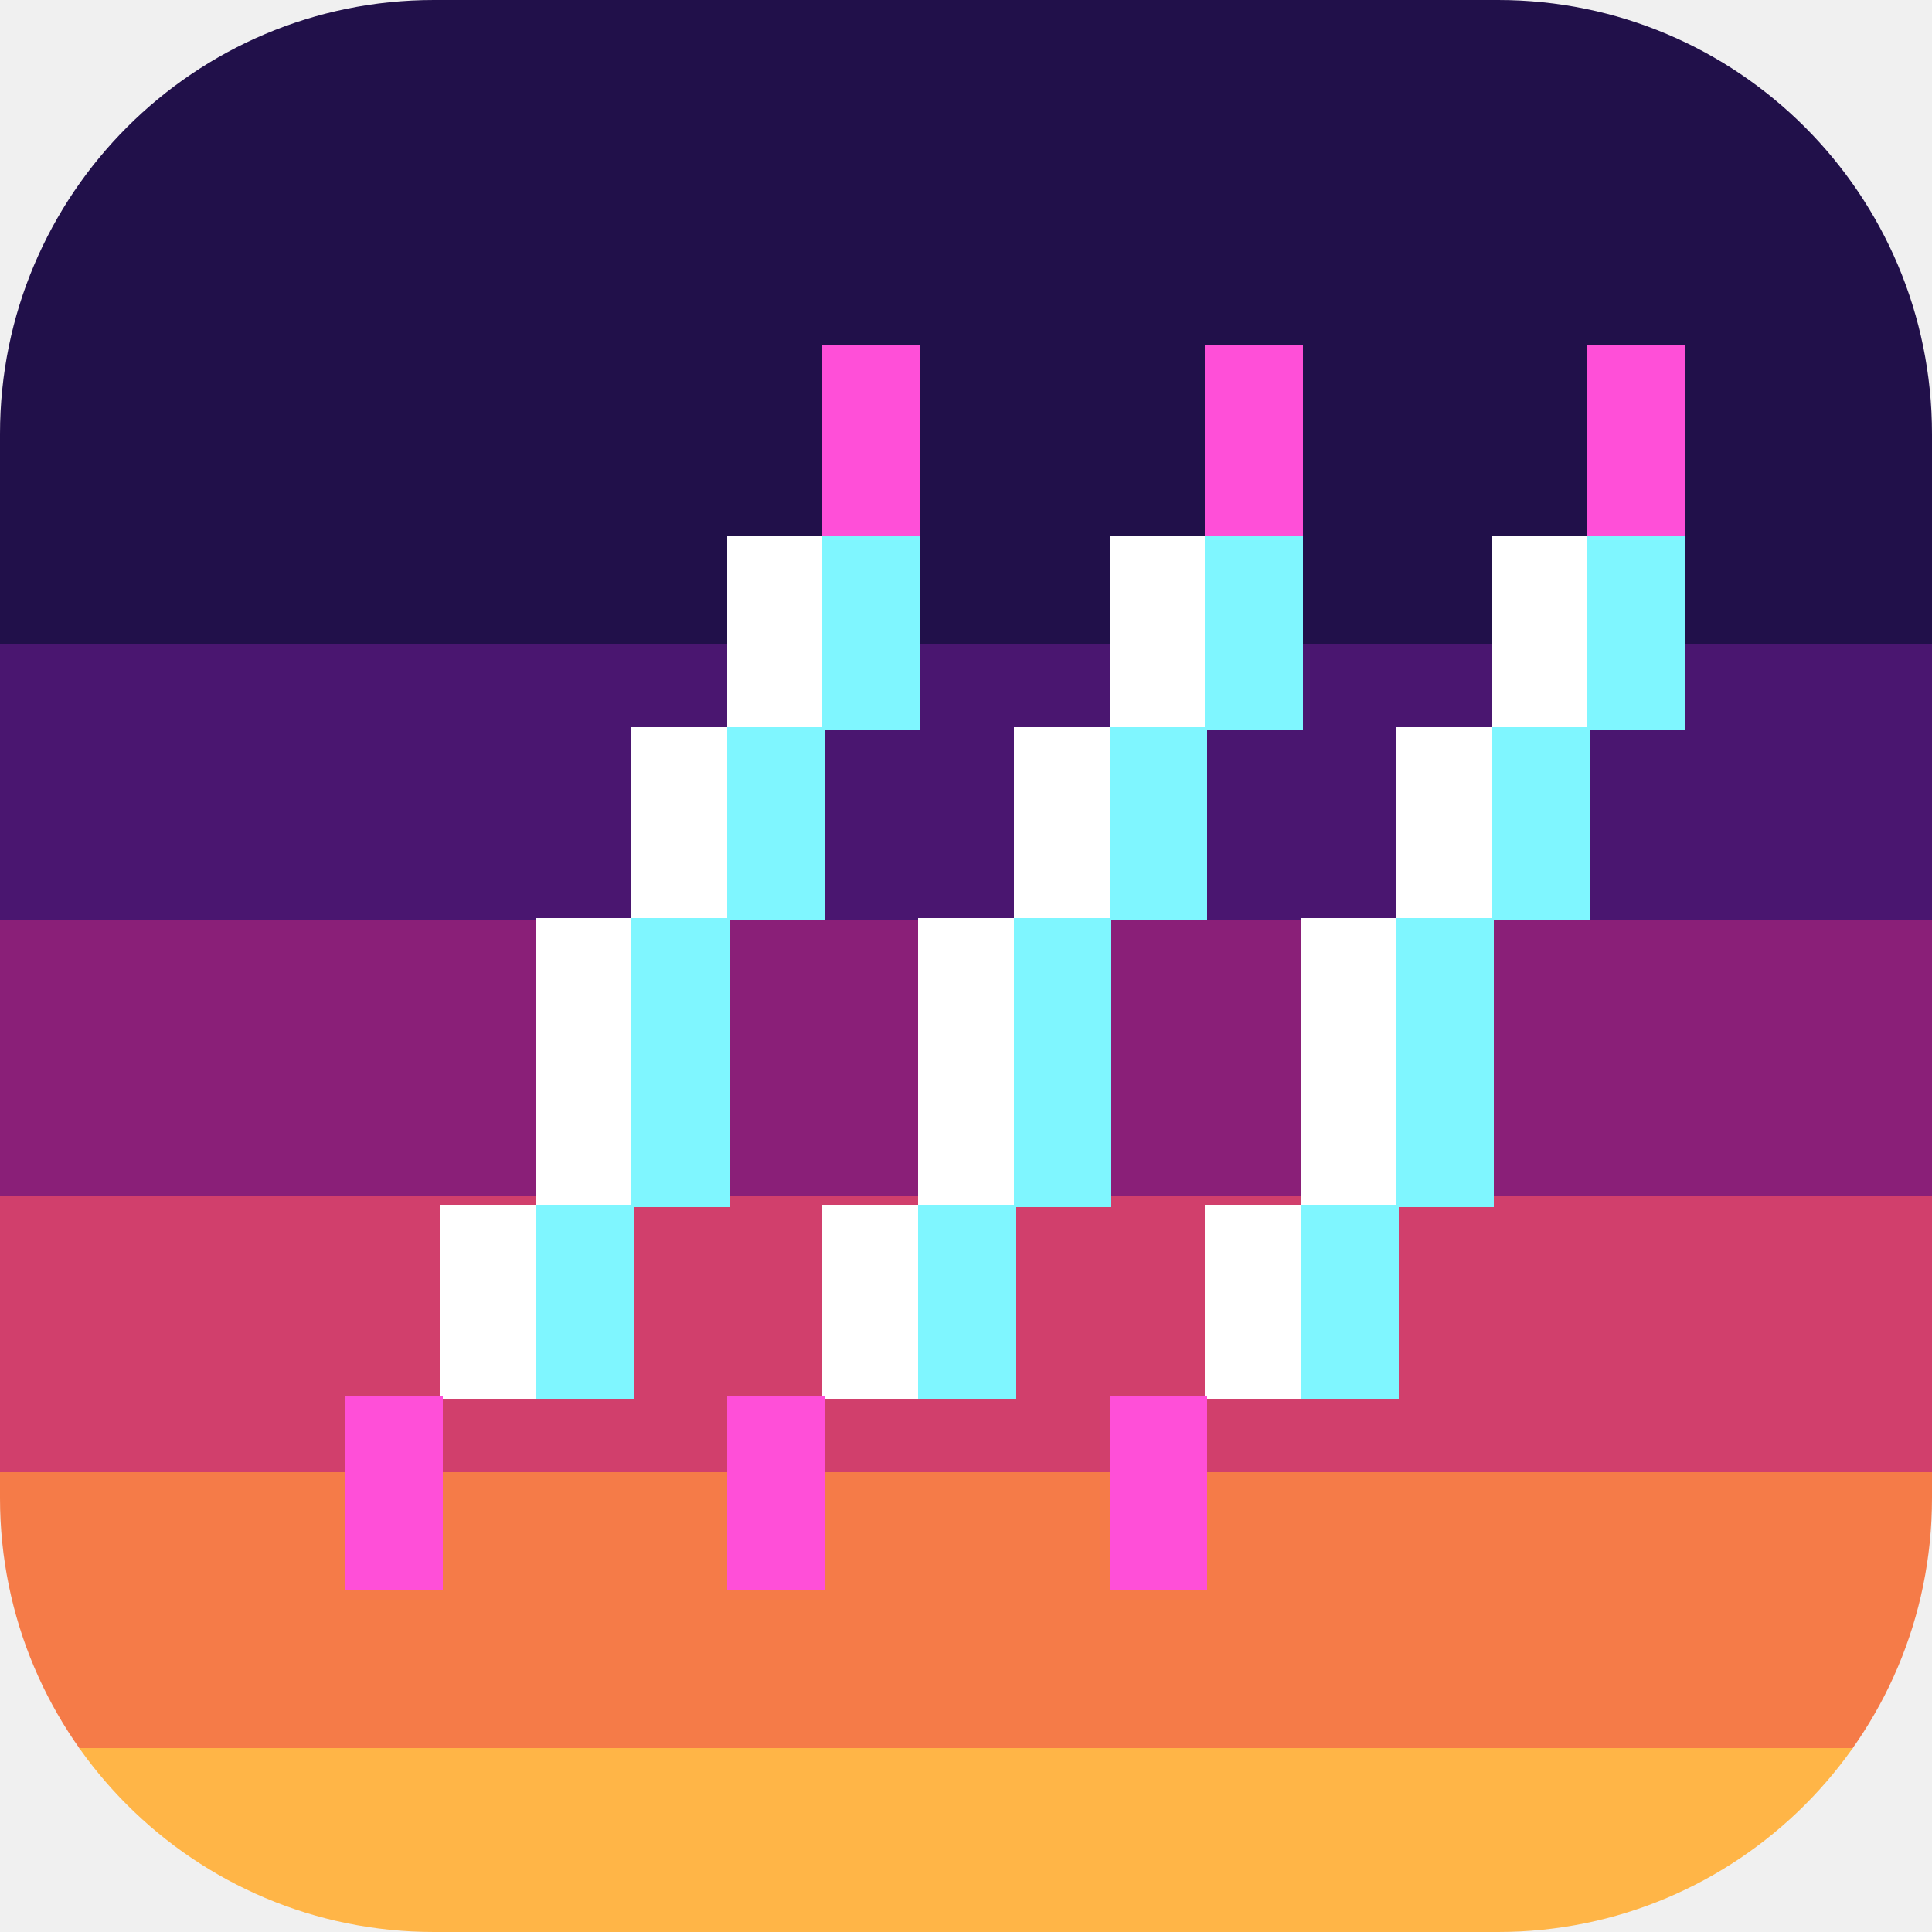
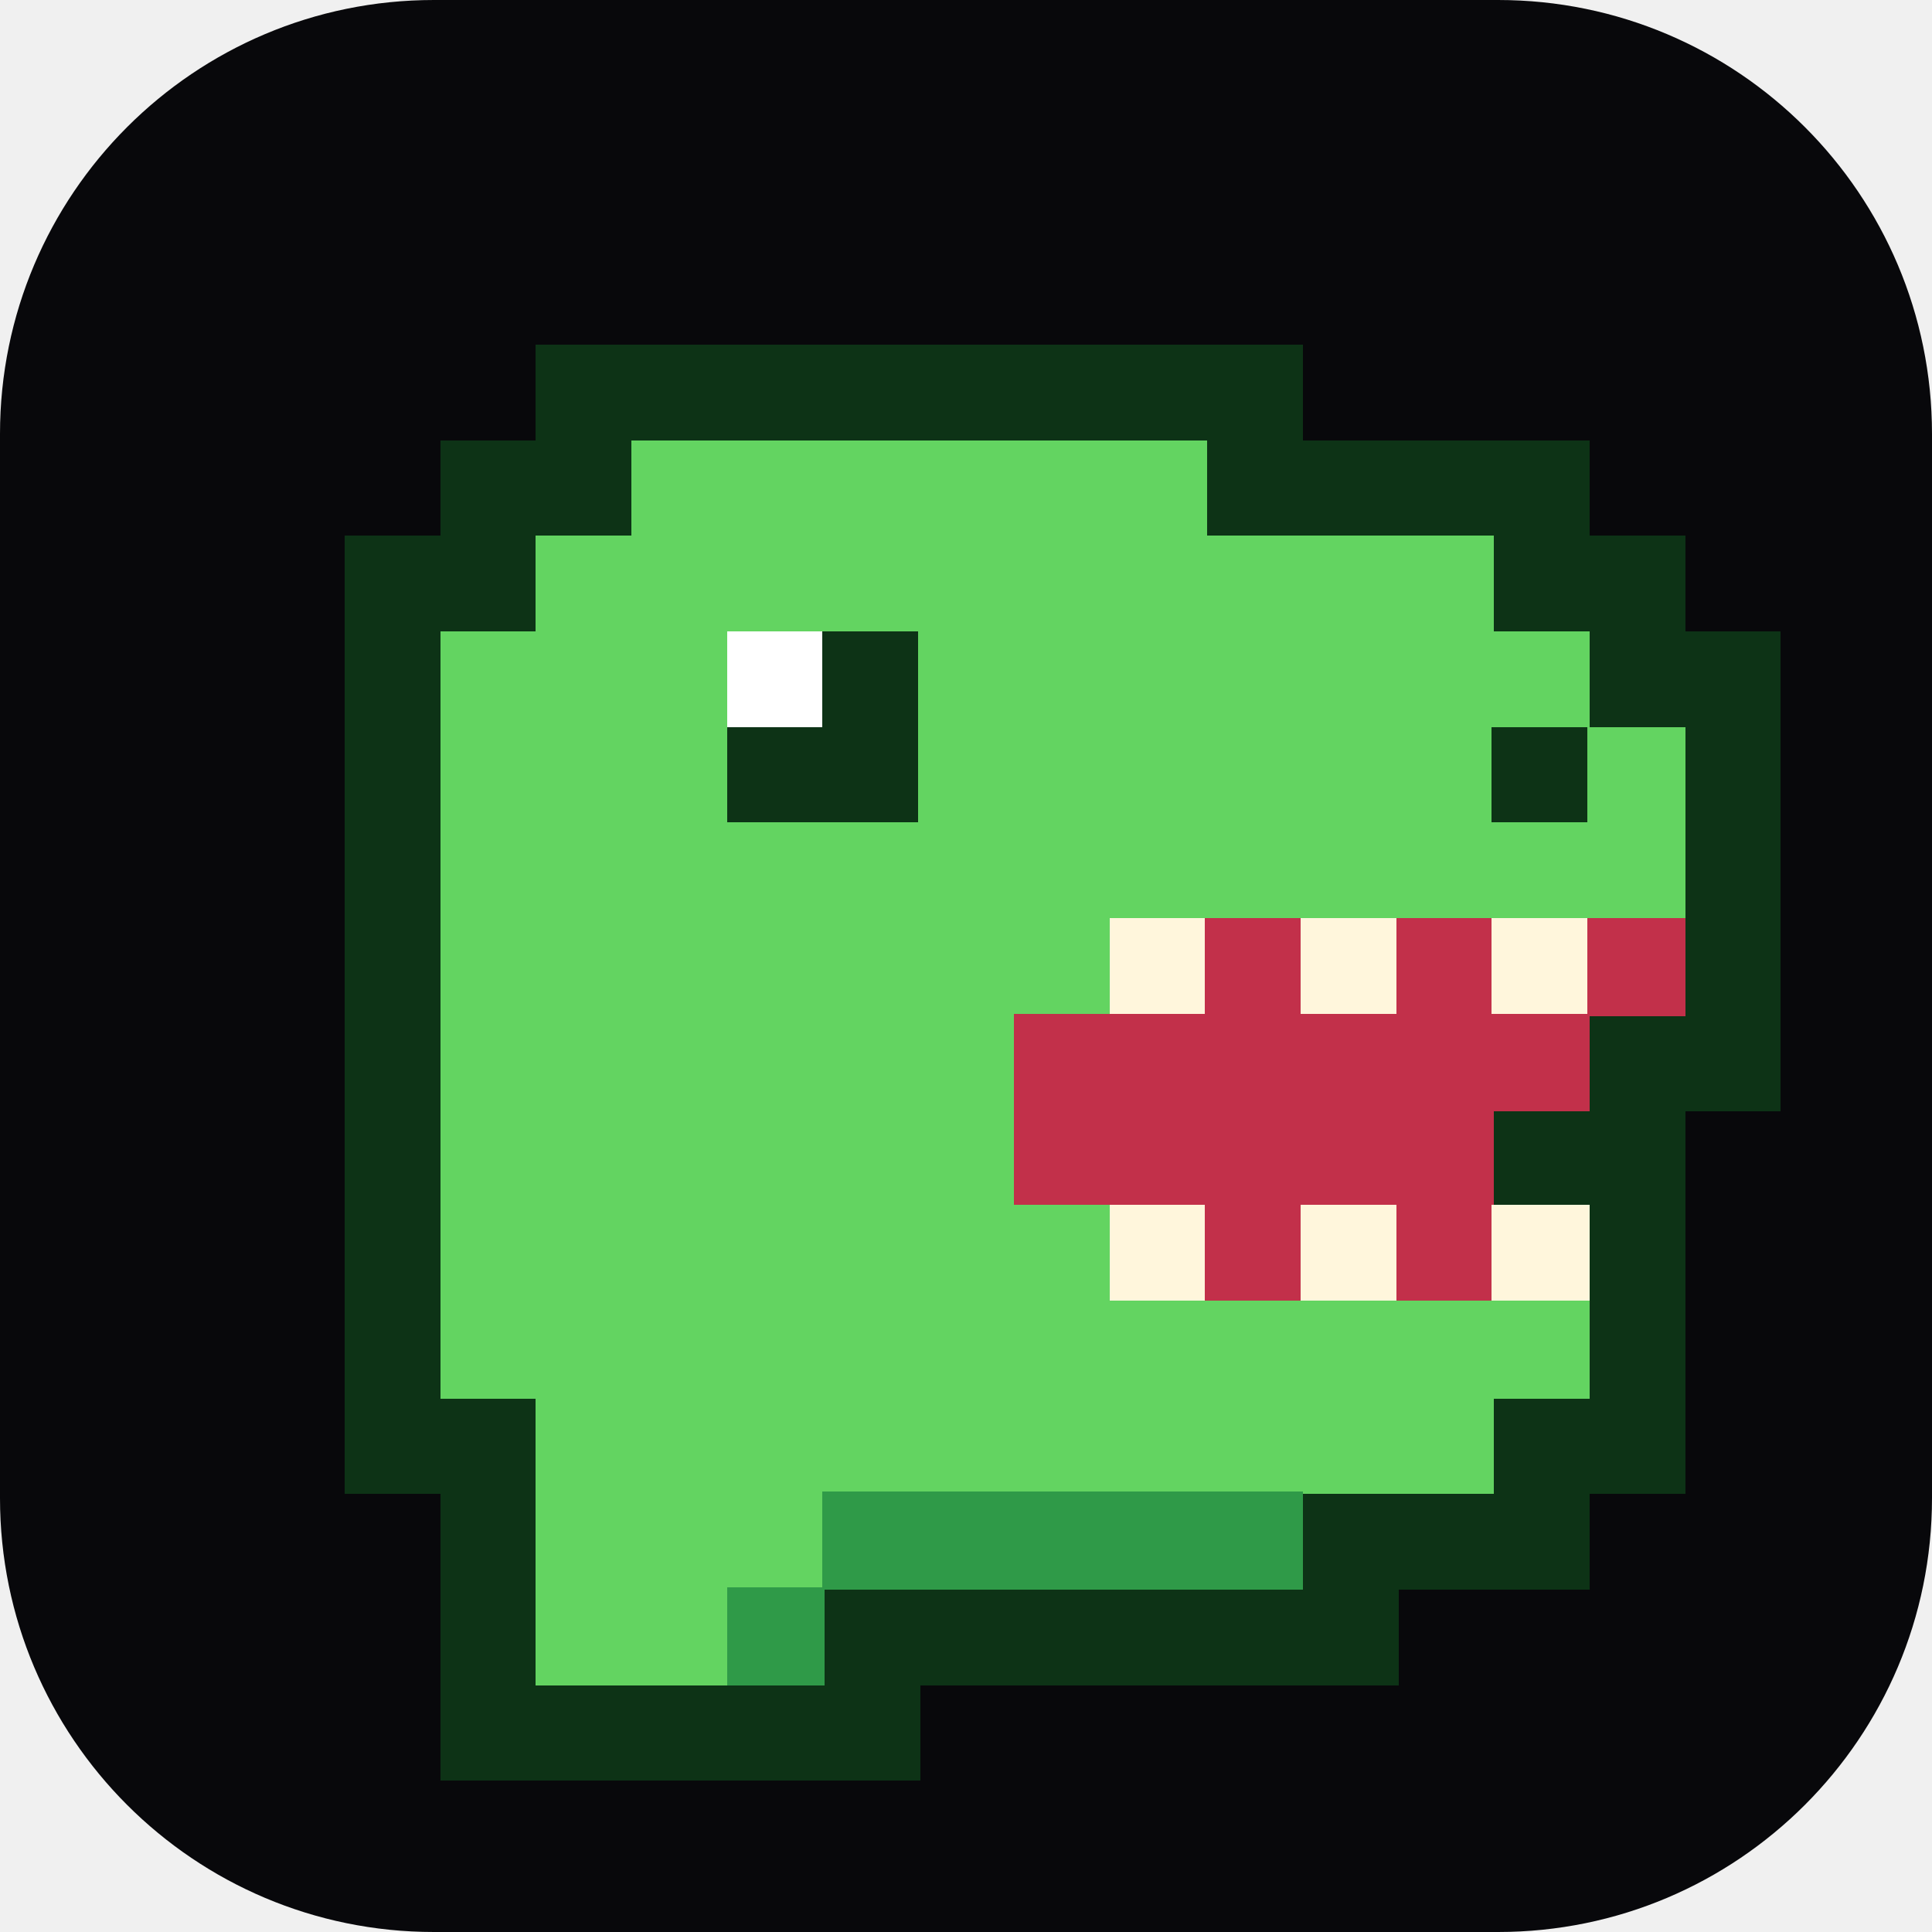
<svg xmlns="http://www.w3.org/2000/svg" viewBox="0 0 512 512" shape-rendering="crispEdges">
  <defs>
    <clipPath id="r">
      <rect width="512" height="512" rx="115" />
    </clipPath>
  </defs>
  <g clip-path="url(#r)">
-     <rect x="0" y="0.00" width="512" height="171.17" fill="#21104a" />
-     <rect x="0" y="170.67" width="512" height="73.64" fill="#4a1670" />
-     <rect x="0" y="243.81" width="512" height="73.64" fill="#8a1f78" />
-     <rect x="0" y="316.95" width="512" height="73.64" fill="#d13f6c" />
-     <rect x="0" y="390.10" width="512" height="73.64" fill="#f57b48" />
-     <rect x="0" y="463.24" width="512" height="49.26" fill="#ffb547" />
-     <rect x="218.00" y="91.33" width="25.93" height="25.93" fill="#ff4fd8" />
-     <rect x="319.33" y="91.33" width="25.93" height="25.93" fill="#ff4fd8" />
-     <rect x="420.67" y="91.33" width="25.93" height="25.93" fill="#ff4fd8" />
-     <rect x="218.00" y="116.67" width="25.93" height="25.93" fill="#ff4fd8" />
-     <rect x="319.33" y="116.67" width="25.93" height="25.93" fill="#ff4fd8" />
-     <rect x="420.67" y="116.67" width="25.93" height="25.93" fill="#ff4fd8" />
-     <rect x="192.67" y="142.00" width="25.93" height="25.93" fill="#ffffff" />
-     <rect x="218.00" y="142.00" width="25.93" height="25.93" fill="#7ff6ff" />
-     <rect x="294.00" y="142.00" width="25.93" height="25.93" fill="#ffffff" />
-     <rect x="319.33" y="142.00" width="25.93" height="25.93" fill="#7ff6ff" />
-     <rect x="395.33" y="142.00" width="25.93" height="25.93" fill="#ffffff" />
-     <rect x="420.67" y="142.00" width="25.93" height="25.93" fill="#7ff6ff" />
+     <rect width="512" height="512" fill="#08080b" />
+     <rect x="142.00" y="91.33" width="25.93" height="25.93" fill="#0d3316" />
+     <rect x="167.33" y="91.33" width="25.93" height="25.93" fill="#0d3316" />
+     <rect x="192.67" y="91.33" width="25.93" height="25.93" fill="#0d3316" />
+     <rect x="218.00" y="91.33" width="25.93" height="25.93" fill="#0d3316" />
+     <rect x="243.33" y="91.33" width="25.93" height="25.93" fill="#0d3316" />
+     <rect x="268.67" y="91.33" width="25.93" height="25.93" fill="#0d3316" />
+     <rect x="294.00" y="91.33" width="25.93" height="25.93" fill="#0d3316" />
+     <rect x="319.33" y="91.33" width="25.93" height="25.93" fill="#0d3316" />
+     <rect x="116.67" y="116.67" width="25.93" height="25.93" fill="#0d3316" />
+     <rect x="142.00" y="116.67" width="25.93" height="25.93" fill="#0d3316" />
+     <rect x="319.33" y="116.67" width="25.93" height="25.93" fill="#0d3316" />
+     <rect x="344.67" y="116.67" width="25.93" height="25.93" fill="#0d3316" />
+     <rect x="370.00" y="116.67" width="25.93" height="25.93" fill="#0d3316" />
+     <rect x="395.33" y="116.67" width="25.93" height="25.93" fill="#0d3316" />
+     <rect x="91.33" y="142.00" width="25.93" height="25.93" fill="#0d3316" />
+     <rect x="116.67" y="142.00" width="25.93" height="25.93" fill="#0d3316" />
+     <rect x="395.33" y="142.00" width="25.93" height="25.93" fill="#0d3316" />
+     <rect x="420.67" y="142.00" width="25.93" height="25.93" fill="#0d3316" />
+     <rect x="91.33" y="167.33" width="25.93" height="25.93" fill="#0d3316" />
+     <rect x="420.67" y="167.33" width="25.93" height="25.93" fill="#0d3316" />
+     <rect x="446.00" y="167.33" width="25.93" height="25.93" fill="#0d3316" />
+     <rect x="91.33" y="192.67" width="25.93" height="25.93" fill="#0d3316" />
+     <rect x="446.00" y="192.67" width="25.93" height="25.93" fill="#0d3316" />
+     <rect x="91.33" y="218.00" width="25.93" height="25.93" fill="#0d3316" />
+     <rect x="446.00" y="218.00" width="25.93" height="25.93" fill="#0d3316" />
+     <rect x="91.33" y="243.33" width="25.93" height="25.93" fill="#0d3316" />
+     <rect x="446.00" y="243.33" width="25.93" height="25.93" fill="#0d3316" />
+     <rect x="91.33" y="268.67" width="25.93" height="25.93" fill="#0d3316" />
+     <rect x="420.67" y="268.67" width="25.93" height="25.93" fill="#0d3316" />
+     <rect x="446.00" y="268.67" width="25.93" height="25.93" fill="#0d3316" />
+     <rect x="91.33" y="294.00" width="25.93" height="25.93" fill="#0d3316" />
+     <rect x="395.33" y="294.00" width="25.93" height="25.93" fill="#0d3316" />
+     <rect x="420.67" y="294.00" width="25.93" height="25.93" fill="#0d3316" />
+     <rect x="91.33" y="319.33" width="25.93" height="25.93" fill="#0d3316" />
+     <rect x="420.67" y="319.33" width="25.93" height="25.93" fill="#0d3316" />
+     <rect x="91.33" y="344.67" width="25.93" height="25.93" fill="#0d3316" />
+     <rect x="420.67" y="344.67" width="25.93" height="25.93" fill="#0d3316" />
+     <rect x="91.33" y="370.00" width="25.93" height="25.93" fill="#0d3316" />
+     <rect x="116.67" y="370.00" width="25.93" height="25.93" fill="#0d3316" />
+     <rect x="395.33" y="370.00" width="25.93" height="25.93" fill="#0d3316" />
+     <rect x="420.67" y="370.00" width="25.93" height="25.93" fill="#0d3316" />
+     <rect x="116.67" y="395.33" width="25.93" height="25.93" fill="#0d3316" />
+     <rect x="344.67" y="395.33" width="25.93" height="25.93" fill="#0d3316" />
+     <rect x="370.00" y="395.33" width="25.93" height="25.93" fill="#0d3316" />
+     <rect x="395.33" y="395.33" width="25.93" height="25.93" fill="#0d3316" />
+     <rect x="116.67" y="420.67" width="25.93" height="25.93" fill="#0d3316" />
+     <rect x="218.00" y="420.67" width="25.93" height="25.93" fill="#0d3316" />
+     <rect x="243.33" y="420.67" width="25.93" height="25.93" fill="#0d3316" />
+     <rect x="268.67" y="420.67" width="25.93" height="25.93" fill="#0d3316" />
+     <rect x="294.00" y="420.67" width="25.93" height="25.93" fill="#0d3316" />
+     <rect x="319.33" y="420.67" width="25.93" height="25.93" fill="#0d3316" />
+     <rect x="344.67" y="420.67" width="25.93" height="25.93" fill="#0d3316" />
+     <rect x="116.67" y="446.00" width="25.93" height="25.93" fill="#0d3316" />
+     <rect x="142.00" y="446.00" width="25.93" height="25.93" fill="#0d3316" />
+     <rect x="167.33" y="446.00" width="25.93" height="25.93" fill="#0d3316" />
+     <rect x="192.67" y="446.00" width="25.93" height="25.93" fill="#0d3316" />
+     <rect x="218.00" y="446.00" width="25.93" height="25.93" fill="#0d3316" />
+     <rect x="167.33" y="116.67" width="25.93" height="25.93" fill="#63d461" />
+     <rect x="192.67" y="116.67" width="25.93" height="25.93" fill="#63d461" />
+     <rect x="218.00" y="116.67" width="25.93" height="25.93" fill="#63d461" />
+     <rect x="243.33" y="116.67" width="25.93" height="25.93" fill="#63d461" />
+     <rect x="268.67" y="116.67" width="25.93" height="25.93" fill="#63d461" />
+     <rect x="294.00" y="116.67" width="25.93" height="25.93" fill="#63d461" />
+     <rect x="142.00" y="142.00" width="25.93" height="25.93" fill="#63d461" />
+     <rect x="167.33" y="142.00" width="25.93" height="25.93" fill="#63d461" />
+     <rect x="192.67" y="142.00" width="25.93" height="25.93" fill="#63d461" />
+     <rect x="218.00" y="142.00" width="25.93" height="25.93" fill="#63d461" />
+     <rect x="243.33" y="142.00" width="25.93" height="25.93" fill="#63d461" />
+     <rect x="268.67" y="142.00" width="25.93" height="25.93" fill="#63d461" />
+     <rect x="294.00" y="142.00" width="25.93" height="25.93" fill="#63d461" />
+     <rect x="319.33" y="142.00" width="25.93" height="25.93" fill="#63d461" />
+     <rect x="344.67" y="142.00" width="25.93" height="25.93" fill="#63d461" />
+     <rect x="370.00" y="142.00" width="25.93" height="25.93" fill="#63d461" />
+     <rect x="116.67" y="167.33" width="25.93" height="25.93" fill="#63d461" />
+     <rect x="142.00" y="167.33" width="25.93" height="25.93" fill="#63d461" />
+     <rect x="167.33" y="167.33" width="25.93" height="25.93" fill="#63d461" />
    <rect x="192.67" y="167.33" width="25.93" height="25.93" fill="#ffffff" />
-     <rect x="218.00" y="167.33" width="25.93" height="25.93" fill="#7ff6ff" />
-     <rect x="294.00" y="167.33" width="25.93" height="25.93" fill="#ffffff" />
-     <rect x="319.33" y="167.33" width="25.93" height="25.93" fill="#7ff6ff" />
-     <rect x="395.33" y="167.33" width="25.93" height="25.93" fill="#ffffff" />
-     <rect x="420.67" y="167.33" width="25.93" height="25.93" fill="#7ff6ff" />
-     <rect x="167.33" y="192.67" width="25.93" height="25.93" fill="#ffffff" />
-     <rect x="192.67" y="192.67" width="25.93" height="25.93" fill="#7ff6ff" />
-     <rect x="268.67" y="192.67" width="25.93" height="25.93" fill="#ffffff" />
-     <rect x="294.00" y="192.67" width="25.93" height="25.93" fill="#7ff6ff" />
-     <rect x="370.00" y="192.67" width="25.93" height="25.93" fill="#ffffff" />
-     <rect x="395.33" y="192.67" width="25.93" height="25.93" fill="#7ff6ff" />
-     <rect x="167.33" y="218.00" width="25.93" height="25.93" fill="#ffffff" />
-     <rect x="192.67" y="218.00" width="25.93" height="25.93" fill="#7ff6ff" />
-     <rect x="268.67" y="218.00" width="25.93" height="25.93" fill="#ffffff" />
-     <rect x="294.00" y="218.00" width="25.93" height="25.93" fill="#7ff6ff" />
-     <rect x="370.00" y="218.00" width="25.93" height="25.93" fill="#ffffff" />
-     <rect x="395.33" y="218.00" width="25.93" height="25.93" fill="#7ff6ff" />
-     <rect x="142.00" y="243.33" width="25.93" height="25.93" fill="#ffffff" />
-     <rect x="167.33" y="243.33" width="25.93" height="25.93" fill="#7ff6ff" />
-     <rect x="243.33" y="243.33" width="25.93" height="25.93" fill="#ffffff" />
-     <rect x="268.67" y="243.33" width="25.93" height="25.93" fill="#7ff6ff" />
-     <rect x="344.67" y="243.33" width="25.93" height="25.93" fill="#ffffff" />
-     <rect x="370.00" y="243.33" width="25.93" height="25.93" fill="#7ff6ff" />
-     <rect x="142.00" y="268.67" width="25.93" height="25.93" fill="#ffffff" />
-     <rect x="167.33" y="268.67" width="25.93" height="25.93" fill="#7ff6ff" />
-     <rect x="243.33" y="268.67" width="25.93" height="25.93" fill="#ffffff" />
-     <rect x="268.67" y="268.67" width="25.93" height="25.93" fill="#7ff6ff" />
-     <rect x="344.67" y="268.67" width="25.93" height="25.93" fill="#ffffff" />
-     <rect x="370.00" y="268.67" width="25.93" height="25.93" fill="#7ff6ff" />
-     <rect x="142.00" y="294.00" width="25.93" height="25.93" fill="#ffffff" />
-     <rect x="167.33" y="294.00" width="25.93" height="25.93" fill="#7ff6ff" />
-     <rect x="243.33" y="294.00" width="25.93" height="25.93" fill="#ffffff" />
-     <rect x="268.67" y="294.00" width="25.93" height="25.93" fill="#7ff6ff" />
-     <rect x="344.67" y="294.00" width="25.93" height="25.93" fill="#ffffff" />
-     <rect x="370.00" y="294.00" width="25.93" height="25.93" fill="#7ff6ff" />
-     <rect x="116.67" y="319.33" width="25.93" height="25.93" fill="#ffffff" />
-     <rect x="142.00" y="319.33" width="25.93" height="25.93" fill="#7ff6ff" />
-     <rect x="218.00" y="319.33" width="25.93" height="25.93" fill="#ffffff" />
-     <rect x="243.33" y="319.33" width="25.93" height="25.93" fill="#7ff6ff" />
-     <rect x="319.33" y="319.33" width="25.93" height="25.93" fill="#ffffff" />
-     <rect x="344.67" y="319.33" width="25.93" height="25.93" fill="#7ff6ff" />
-     <rect x="116.67" y="344.67" width="25.93" height="25.93" fill="#ffffff" />
-     <rect x="142.00" y="344.67" width="25.93" height="25.93" fill="#7ff6ff" />
-     <rect x="218.00" y="344.67" width="25.93" height="25.93" fill="#ffffff" />
-     <rect x="243.33" y="344.67" width="25.93" height="25.93" fill="#7ff6ff" />
-     <rect x="319.33" y="344.67" width="25.93" height="25.93" fill="#ffffff" />
-     <rect x="344.67" y="344.67" width="25.93" height="25.93" fill="#7ff6ff" />
-     <rect x="91.33" y="370.00" width="25.93" height="25.93" fill="#ff4fd8" />
-     <rect x="192.67" y="370.00" width="25.93" height="25.93" fill="#ff4fd8" />
-     <rect x="294.00" y="370.00" width="25.93" height="25.93" fill="#ff4fd8" />
-     <rect x="91.33" y="395.33" width="25.93" height="25.93" fill="#ff4fd8" />
-     <rect x="192.67" y="395.33" width="25.93" height="25.93" fill="#ff4fd8" />
-     <rect x="294.00" y="395.33" width="25.93" height="25.93" fill="#ff4fd8" />
+     <rect x="218.00" y="167.33" width="25.93" height="25.93" fill="#0d3316" />
+     <rect x="243.33" y="167.33" width="25.93" height="25.93" fill="#63d461" />
+     <rect x="268.67" y="167.33" width="25.93" height="25.93" fill="#63d461" />
+     <rect x="294.00" y="167.33" width="25.93" height="25.93" fill="#63d461" />
+     <rect x="319.33" y="167.33" width="25.93" height="25.93" fill="#63d461" />
+     <rect x="344.67" y="167.33" width="25.93" height="25.93" fill="#63d461" />
+     <rect x="370.00" y="167.33" width="25.93" height="25.93" fill="#63d461" />
+     <rect x="395.33" y="167.33" width="25.93" height="25.93" fill="#63d461" />
+     <rect x="116.67" y="192.67" width="25.93" height="25.93" fill="#63d461" />
+     <rect x="142.00" y="192.67" width="25.93" height="25.93" fill="#63d461" />
+     <rect x="167.33" y="192.67" width="25.93" height="25.93" fill="#63d461" />
+     <rect x="192.67" y="192.67" width="25.93" height="25.93" fill="#0d3316" />
+     <rect x="218.00" y="192.67" width="25.93" height="25.93" fill="#0d3316" />
+     <rect x="243.33" y="192.67" width="25.93" height="25.93" fill="#63d461" />
+     <rect x="268.67" y="192.67" width="25.93" height="25.93" fill="#63d461" />
+     <rect x="294.00" y="192.67" width="25.93" height="25.93" fill="#63d461" />
+     <rect x="319.33" y="192.67" width="25.93" height="25.93" fill="#63d461" />
+     <rect x="344.67" y="192.67" width="25.93" height="25.93" fill="#63d461" />
+     <rect x="370.00" y="192.67" width="25.93" height="25.93" fill="#63d461" />
+     <rect x="395.33" y="192.67" width="25.93" height="25.93" fill="#0d3316" />
+     <rect x="420.67" y="192.67" width="25.93" height="25.93" fill="#63d461" />
+     <rect x="116.67" y="218.00" width="25.93" height="25.93" fill="#63d461" />
+     <rect x="142.00" y="218.00" width="25.93" height="25.93" fill="#63d461" />
+     <rect x="167.33" y="218.00" width="25.93" height="25.93" fill="#63d461" />
+     <rect x="192.67" y="218.00" width="25.93" height="25.93" fill="#63d461" />
+     <rect x="218.00" y="218.00" width="25.93" height="25.93" fill="#63d461" />
+     <rect x="243.33" y="218.00" width="25.93" height="25.93" fill="#63d461" />
+     <rect x="268.67" y="218.00" width="25.93" height="25.93" fill="#63d461" />
+     <rect x="294.00" y="218.00" width="25.93" height="25.93" fill="#63d461" />
+     <rect x="319.33" y="218.00" width="25.93" height="25.93" fill="#63d461" />
+     <rect x="344.67" y="218.00" width="25.93" height="25.93" fill="#63d461" />
+     <rect x="370.00" y="218.00" width="25.93" height="25.93" fill="#63d461" />
+     <rect x="395.33" y="218.00" width="25.93" height="25.93" fill="#63d461" />
+     <rect x="420.67" y="218.00" width="25.93" height="25.93" fill="#63d461" />
+     <rect x="116.67" y="243.33" width="25.93" height="25.93" fill="#63d461" />
+     <rect x="142.00" y="243.33" width="25.93" height="25.93" fill="#63d461" />
+     <rect x="167.33" y="243.33" width="25.93" height="25.93" fill="#63d461" />
+     <rect x="192.67" y="243.33" width="25.93" height="25.93" fill="#63d461" />
+     <rect x="218.00" y="243.33" width="25.93" height="25.93" fill="#63d461" />
+     <rect x="243.33" y="243.33" width="25.93" height="25.93" fill="#63d461" />
+     <rect x="268.67" y="243.33" width="25.93" height="25.93" fill="#63d461" />
+     <rect x="294.00" y="243.33" width="25.93" height="25.93" fill="#fff6dc" />
+     <rect x="319.33" y="243.33" width="25.93" height="25.93" fill="#c2304a" />
+     <rect x="344.67" y="243.33" width="25.93" height="25.93" fill="#fff6dc" />
+     <rect x="370.00" y="243.33" width="25.93" height="25.93" fill="#c2304a" />
+     <rect x="395.33" y="243.33" width="25.93" height="25.93" fill="#fff6dc" />
+     <rect x="420.67" y="243.33" width="25.93" height="25.93" fill="#c2304a" />
+     <rect x="116.67" y="268.67" width="25.93" height="25.93" fill="#63d461" />
+     <rect x="142.00" y="268.67" width="25.93" height="25.93" fill="#63d461" />
+     <rect x="167.33" y="268.67" width="25.93" height="25.93" fill="#63d461" />
+     <rect x="192.67" y="268.67" width="25.93" height="25.93" fill="#63d461" />
+     <rect x="218.00" y="268.67" width="25.93" height="25.93" fill="#63d461" />
+     <rect x="243.33" y="268.67" width="25.93" height="25.93" fill="#63d461" />
+     <rect x="268.67" y="268.67" width="25.93" height="25.93" fill="#c2304a" />
+     <rect x="294.00" y="268.67" width="25.93" height="25.93" fill="#c2304a" />
+     <rect x="319.33" y="268.67" width="25.93" height="25.93" fill="#c2304a" />
+     <rect x="344.67" y="268.67" width="25.93" height="25.93" fill="#c2304a" />
+     <rect x="370.00" y="268.67" width="25.93" height="25.93" fill="#c2304a" />
+     <rect x="395.33" y="268.67" width="25.93" height="25.93" fill="#c2304a" />
+     <rect x="116.67" y="294.00" width="25.93" height="25.93" fill="#63d461" />
+     <rect x="142.00" y="294.00" width="25.93" height="25.93" fill="#63d461" />
+     <rect x="167.33" y="294.00" width="25.93" height="25.93" fill="#63d461" />
+     <rect x="192.67" y="294.00" width="25.93" height="25.93" fill="#63d461" />
+     <rect x="218.00" y="294.00" width="25.93" height="25.93" fill="#63d461" />
+     <rect x="243.33" y="294.00" width="25.93" height="25.93" fill="#63d461" />
+     <rect x="268.67" y="294.00" width="25.93" height="25.93" fill="#c2304a" />
+     <rect x="294.00" y="294.00" width="25.93" height="25.93" fill="#c2304a" />
+     <rect x="319.33" y="294.00" width="25.93" height="25.93" fill="#c2304a" />
+     <rect x="344.67" y="294.00" width="25.93" height="25.93" fill="#c2304a" />
+     <rect x="370.00" y="294.00" width="25.93" height="25.93" fill="#c2304a" />
+     <rect x="116.67" y="319.33" width="25.93" height="25.93" fill="#63d461" />
+     <rect x="142.00" y="319.33" width="25.93" height="25.93" fill="#63d461" />
+     <rect x="167.33" y="319.33" width="25.93" height="25.93" fill="#63d461" />
+     <rect x="192.67" y="319.33" width="25.93" height="25.93" fill="#63d461" />
+     <rect x="218.00" y="319.33" width="25.93" height="25.93" fill="#63d461" />
+     <rect x="243.33" y="319.33" width="25.93" height="25.93" fill="#63d461" />
+     <rect x="268.67" y="319.33" width="25.93" height="25.93" fill="#63d461" />
+     <rect x="294.00" y="319.33" width="25.93" height="25.93" fill="#fff6dc" />
+     <rect x="319.33" y="319.33" width="25.93" height="25.93" fill="#c2304a" />
+     <rect x="344.67" y="319.33" width="25.93" height="25.93" fill="#fff6dc" />
+     <rect x="370.00" y="319.33" width="25.93" height="25.93" fill="#c2304a" />
+     <rect x="395.33" y="319.33" width="25.93" height="25.93" fill="#fff6dc" />
+     <rect x="116.67" y="344.67" width="25.93" height="25.93" fill="#63d461" />
+     <rect x="142.00" y="344.67" width="25.93" height="25.93" fill="#63d461" />
+     <rect x="167.33" y="344.67" width="25.93" height="25.93" fill="#63d461" />
+     <rect x="192.67" y="344.67" width="25.93" height="25.93" fill="#63d461" />
+     <rect x="218.00" y="344.67" width="25.93" height="25.93" fill="#63d461" />
+     <rect x="243.33" y="344.67" width="25.93" height="25.93" fill="#63d461" />
+     <rect x="268.67" y="344.67" width="25.93" height="25.93" fill="#63d461" />
+     <rect x="294.00" y="344.67" width="25.93" height="25.93" fill="#63d461" />
+     <rect x="319.33" y="344.67" width="25.93" height="25.93" fill="#63d461" />
+     <rect x="344.67" y="344.67" width="25.93" height="25.93" fill="#63d461" />
+     <rect x="370.00" y="344.67" width="25.93" height="25.93" fill="#63d461" />
+     <rect x="395.33" y="344.67" width="25.93" height="25.93" fill="#63d461" />
+     <rect x="142.00" y="370.00" width="25.93" height="25.93" fill="#63d461" />
+     <rect x="167.33" y="370.00" width="25.93" height="25.93" fill="#63d461" />
+     <rect x="192.67" y="370.00" width="25.93" height="25.93" fill="#63d461" />
+     <rect x="218.00" y="370.00" width="25.93" height="25.93" fill="#63d461" />
+     <rect x="243.33" y="370.00" width="25.93" height="25.93" fill="#63d461" />
+     <rect x="268.67" y="370.00" width="25.93" height="25.93" fill="#63d461" />
+     <rect x="294.00" y="370.00" width="25.93" height="25.93" fill="#63d461" />
+     <rect x="319.33" y="370.00" width="25.93" height="25.93" fill="#63d461" />
+     <rect x="344.67" y="370.00" width="25.93" height="25.93" fill="#63d461" />
+     <rect x="370.00" y="370.00" width="25.93" height="25.93" fill="#63d461" />
+     <rect x="142.00" y="395.33" width="25.93" height="25.93" fill="#63d461" />
+     <rect x="167.33" y="395.33" width="25.93" height="25.93" fill="#63d461" />
+     <rect x="192.67" y="395.33" width="25.93" height="25.93" fill="#63d461" />
+     <rect x="218.00" y="395.33" width="25.93" height="25.93" fill="#2f9a48" />
+     <rect x="243.33" y="395.33" width="25.93" height="25.93" fill="#2f9a48" />
+     <rect x="268.67" y="395.33" width="25.93" height="25.93" fill="#2f9a48" />
+     <rect x="294.00" y="395.33" width="25.93" height="25.93" fill="#2f9a48" />
+     <rect x="319.33" y="395.33" width="25.93" height="25.93" fill="#2f9a48" />
+     <rect x="142.00" y="420.67" width="25.93" height="25.93" fill="#63d461" />
+     <rect x="167.33" y="420.67" width="25.93" height="25.93" fill="#63d461" />
+     <rect x="192.67" y="420.67" width="25.93" height="25.93" fill="#2f9a48" />
  </g>
</svg>
